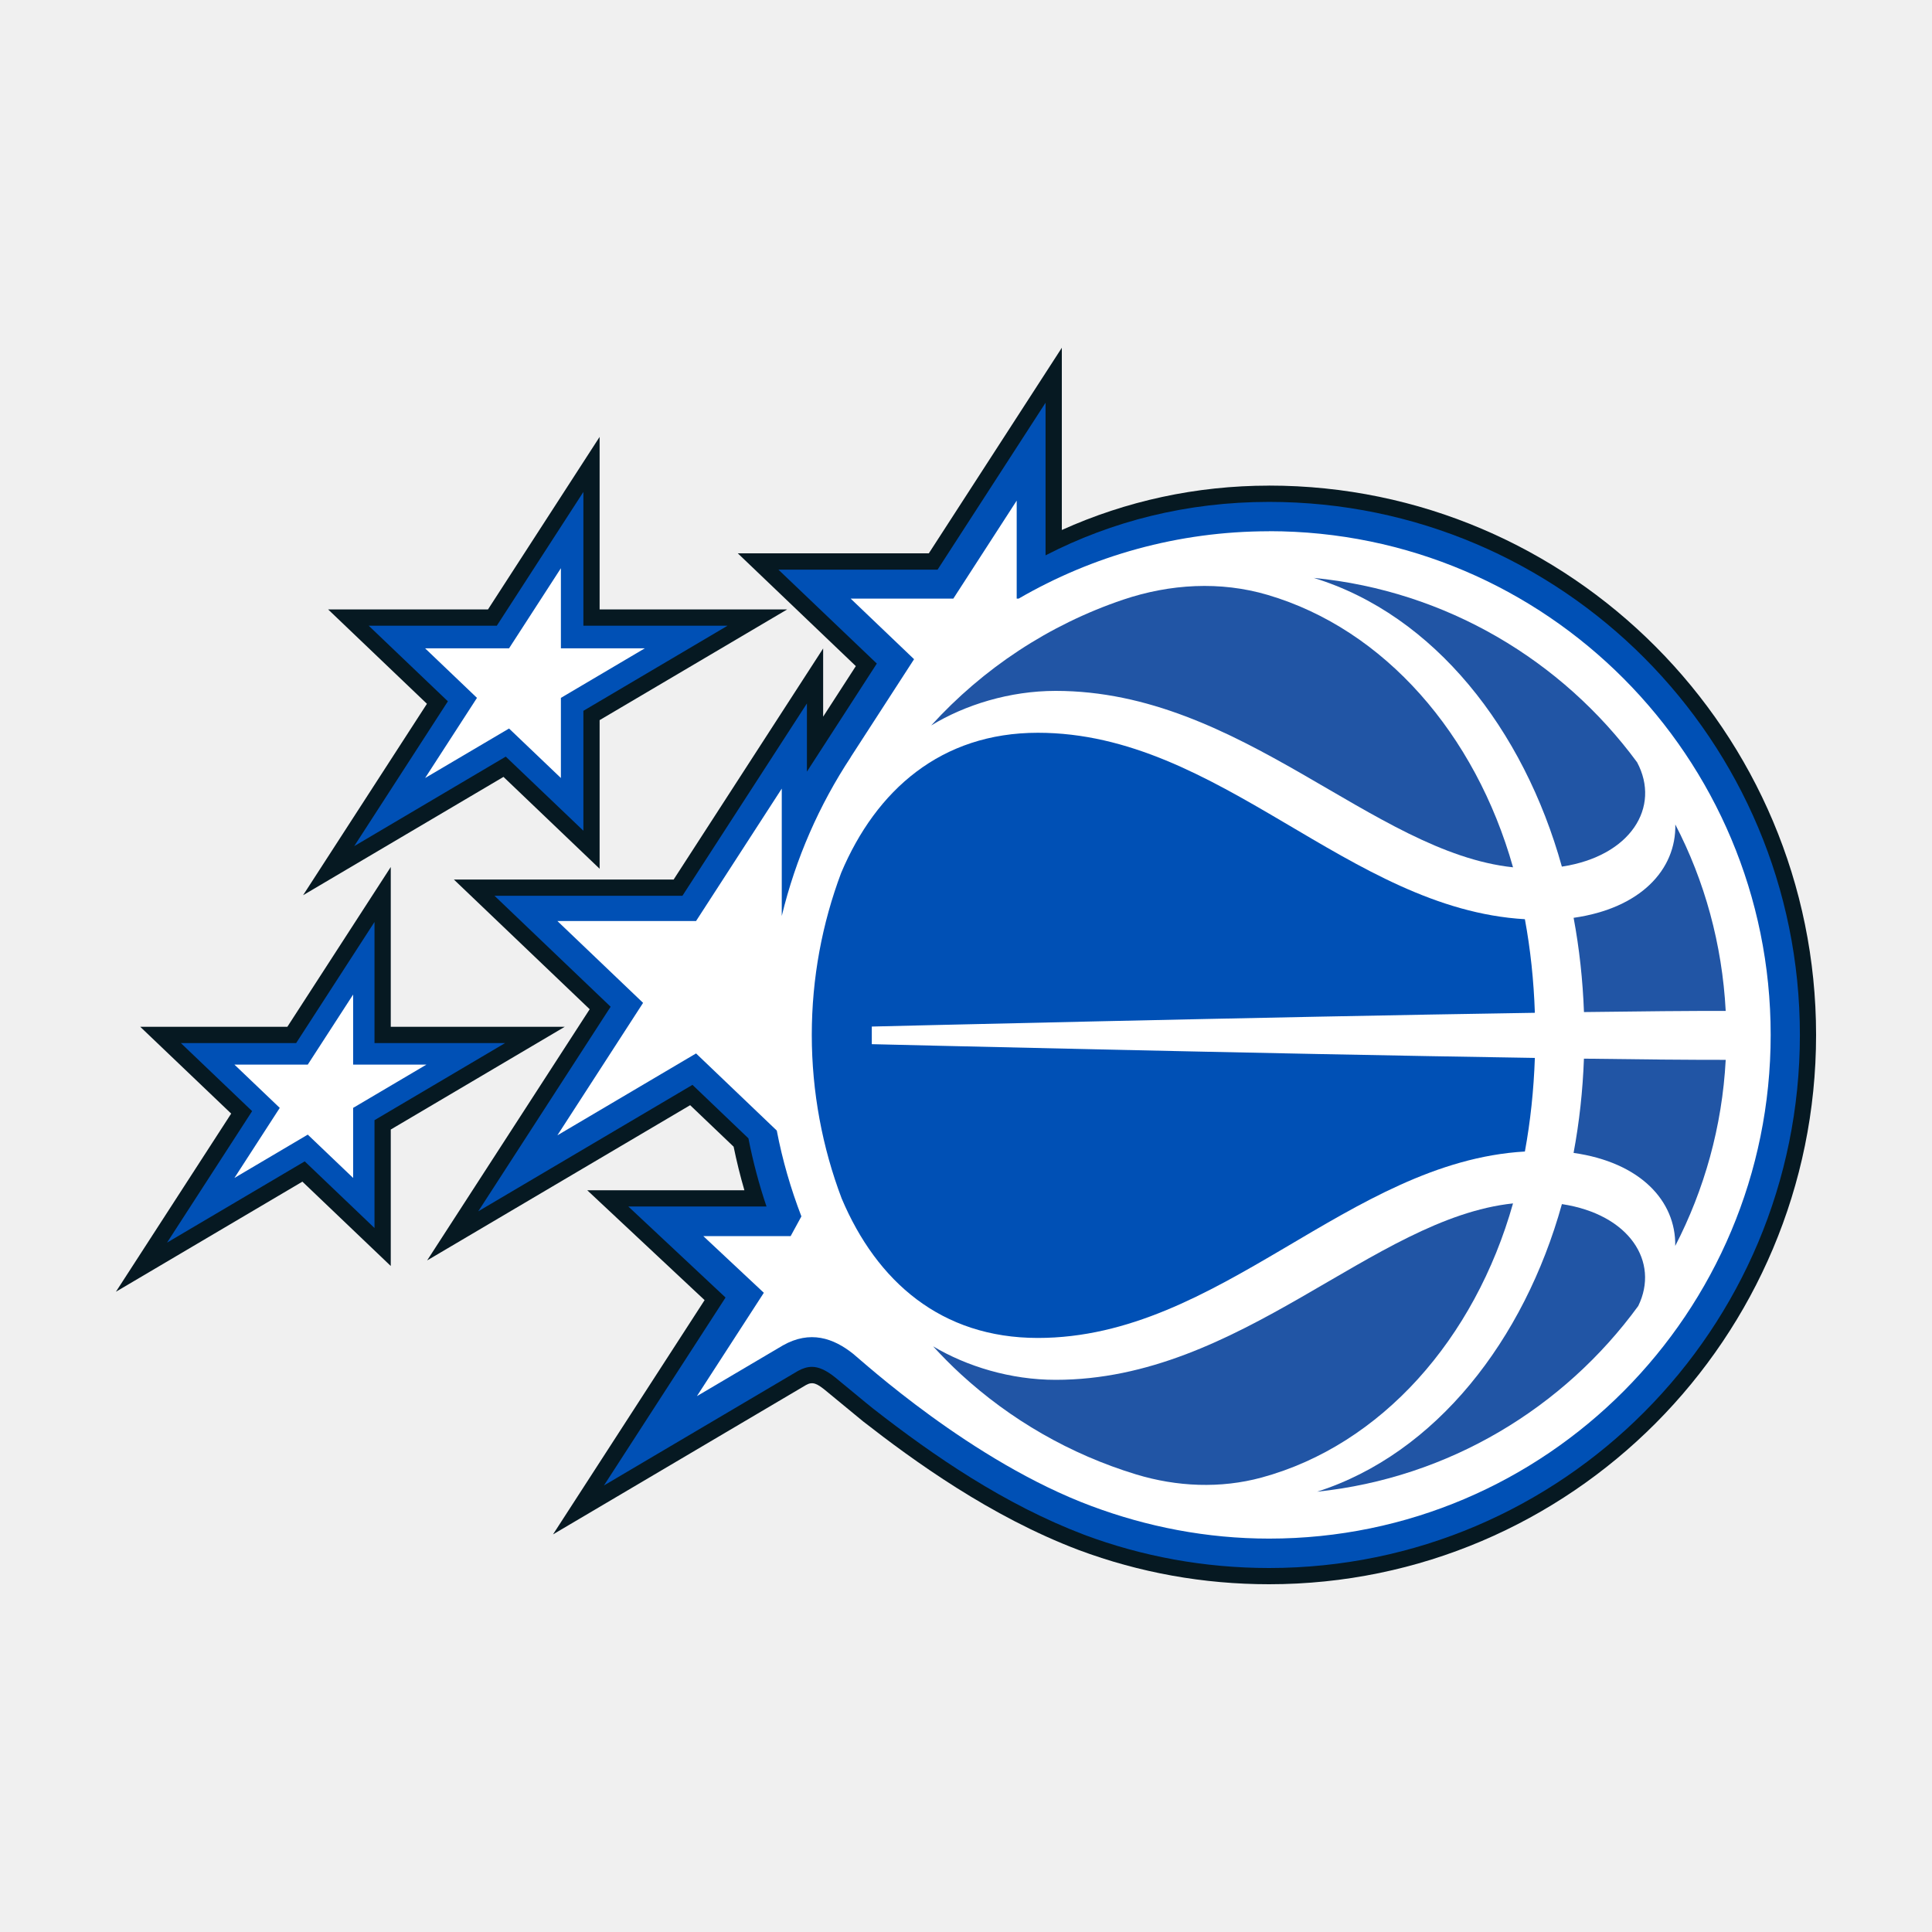
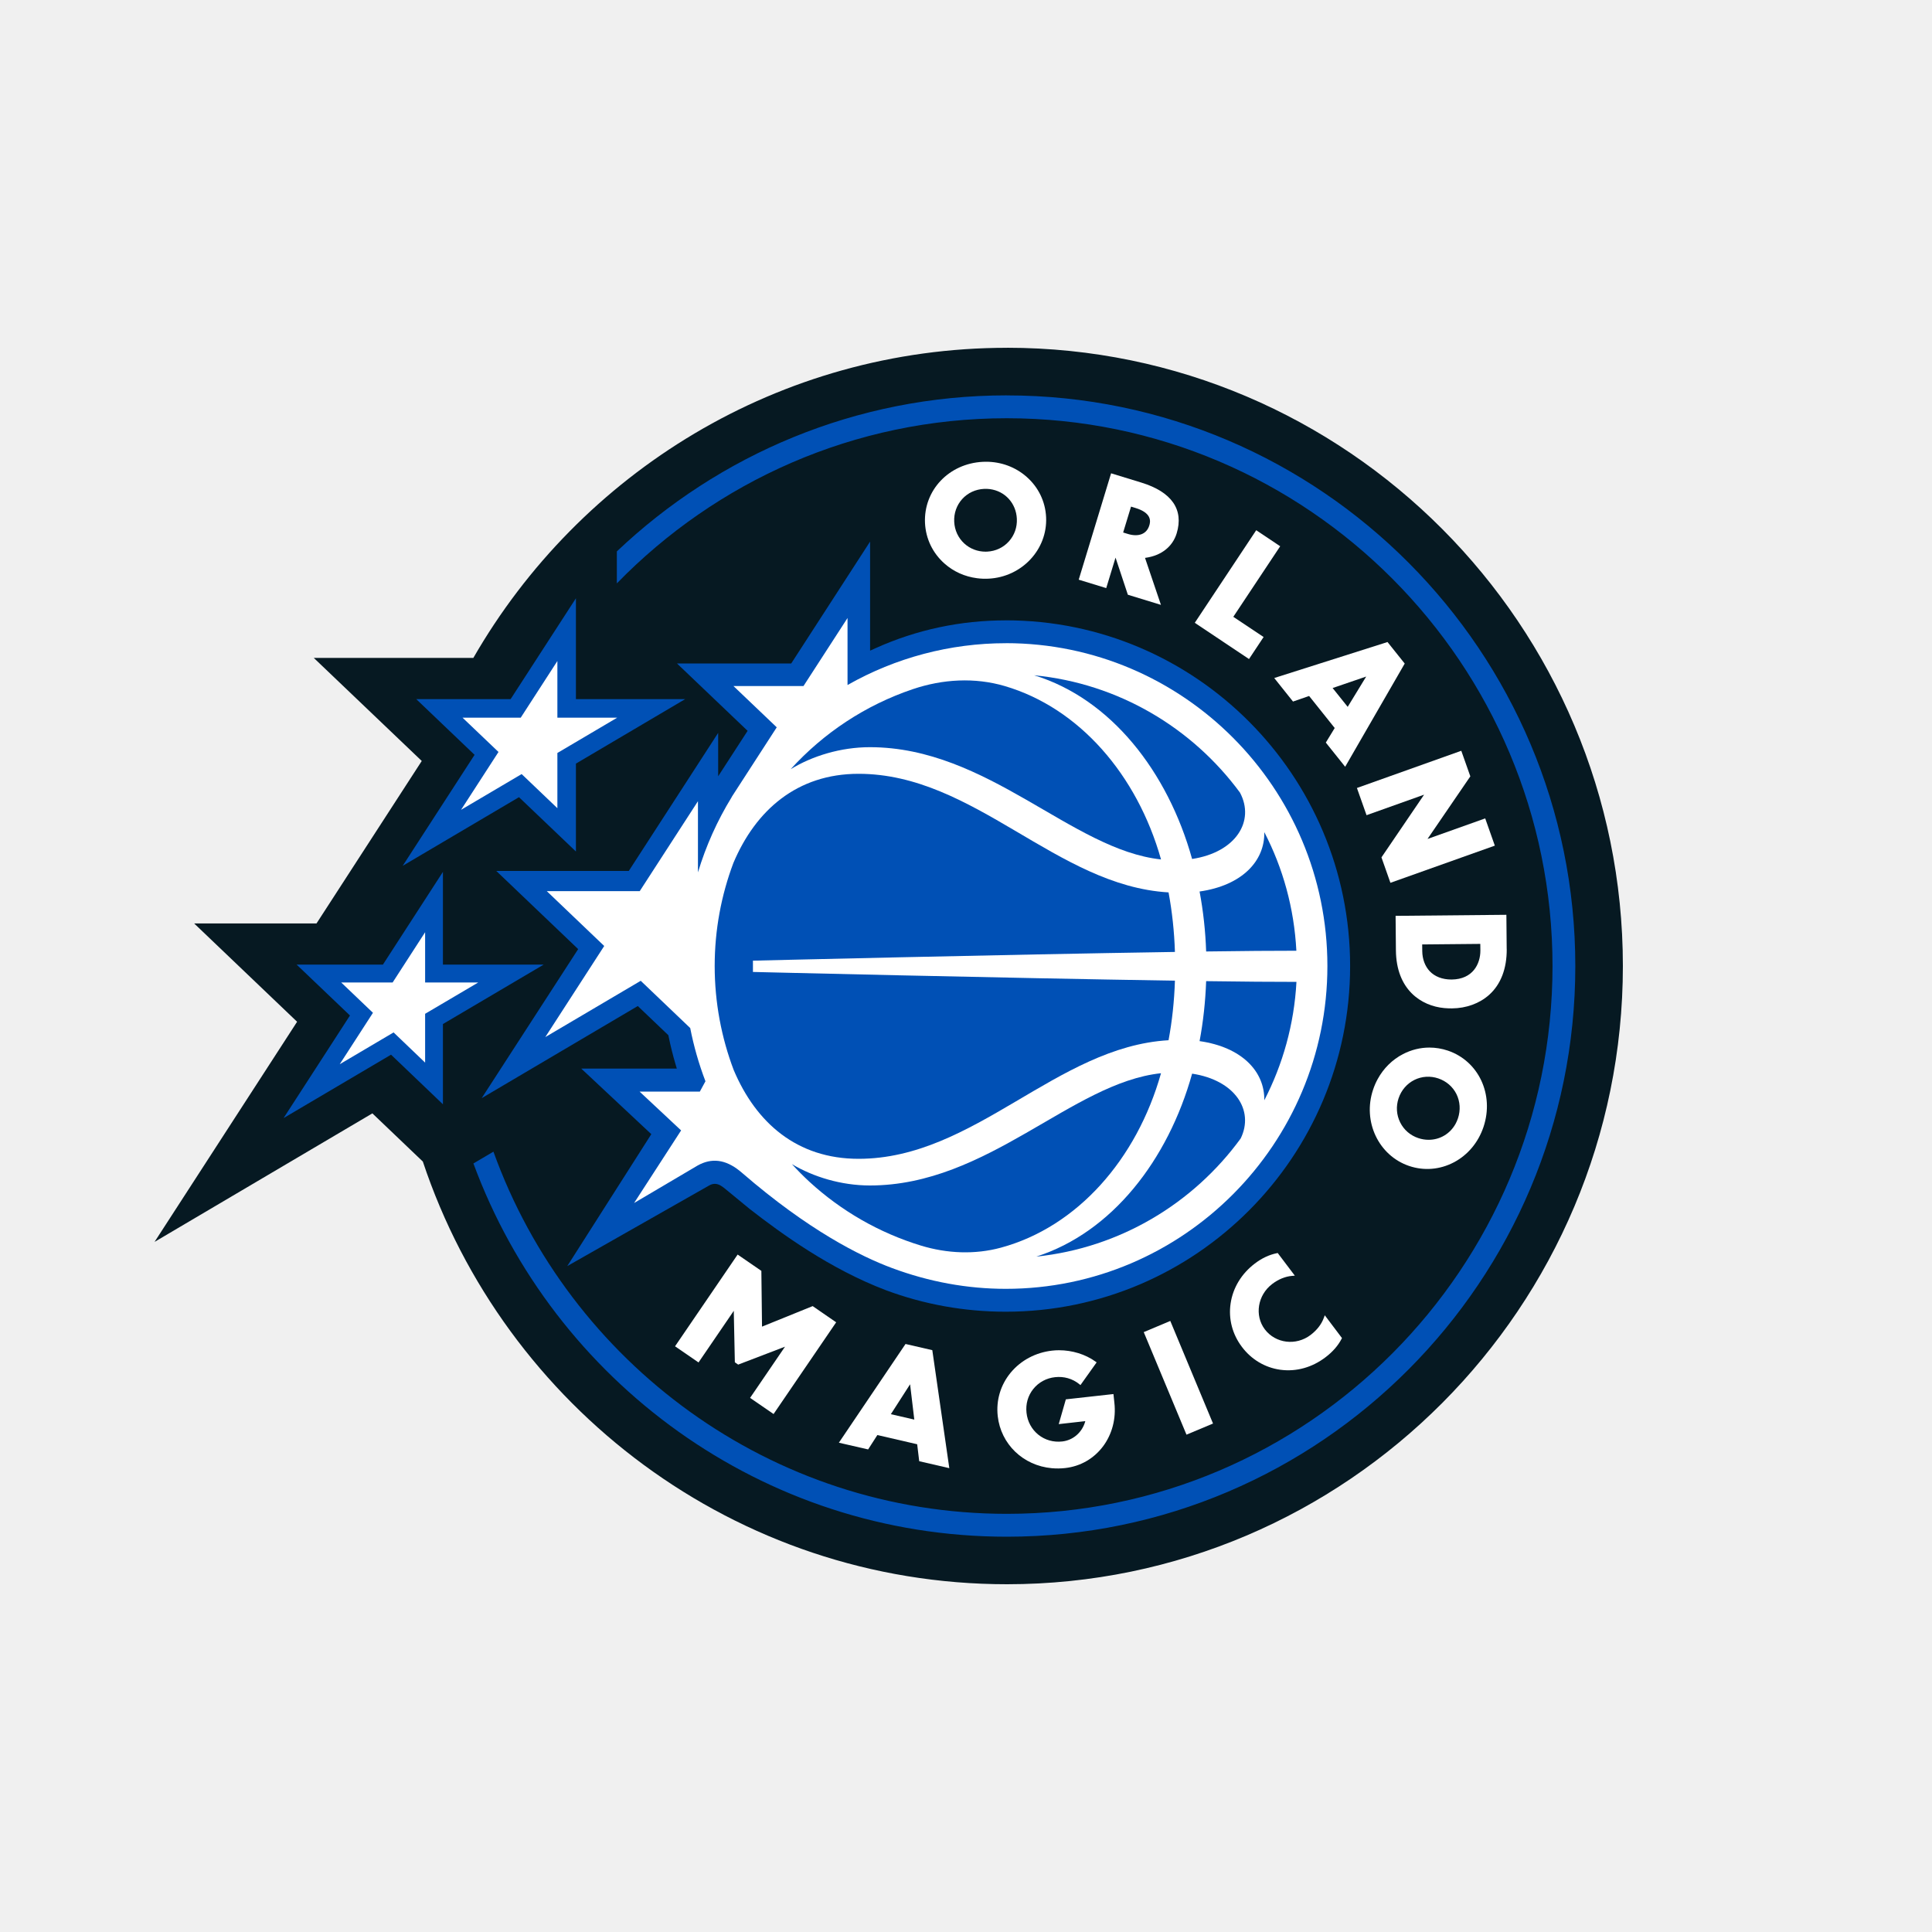
<svg xmlns="http://www.w3.org/2000/svg" width="50" height="50" viewBox="0 0 50 50" fill="none">
-   <path d="M15.518 15.772V11.307L12.629 15.772H8.492L11.049 18.214L7.844 23.168L13.03 20.106L15.518 22.483V18.637L20.372 15.772H15.518Z" fill="#061922" />
-   <path d="M15.098 16.194V12.731L12.857 16.194H9.543L11.591 18.15L9.167 21.898L13.089 19.581L15.098 21.499V18.396L18.828 16.194H15.098Z" fill="#0050B5" />
-   <path d="M14.516 16.779V14.705L13.174 16.779H11.002L12.344 18.061L11.002 20.135L13.174 18.854L14.516 20.135V18.061L16.687 16.779H14.516Z" fill="white" />
-   <path d="M10.113 26.573V22.438L7.437 26.573H3.629L5.983 28.82L3 33.43L7.826 30.581L10.113 32.764V29.232L14.616 26.573H10.113Z" fill="#061922" />
-   <path d="M9.692 26.995V23.861L7.664 26.995H4.681L6.525 28.756L4.323 32.159L7.886 30.056L9.692 31.781V28.99L13.071 26.995H9.692Z" fill="#0050B5" />
-   <path d="M9.139 27.552V25.739L7.965 27.552H6.067L7.24 28.672L6.067 30.485L7.965 29.364L9.139 30.485V28.672L11.036 27.552H9.139Z" fill="white" />
-   <path d="M32.844 12.568C30.954 12.568 29.141 12.967 27.48 13.716V9L24.038 14.32H19.094L22.149 17.239L21.303 18.547V16.782L17.434 22.762H11.746L15.261 26.119L11.054 32.62L17.861 28.602L18.986 29.676C19.064 30.055 19.156 30.431 19.265 30.804H15.198L18.235 33.647L14.312 39.71L20.862 35.843C21.033 35.747 21.148 35.812 21.343 35.967C21.386 36.001 22.265 36.728 22.339 36.787C23.637 37.799 25.626 39.245 27.911 40.112C29.489 40.702 31.148 41 32.844 41C40.65 41 47 34.623 47 26.784C47 18.945 40.65 12.567 32.844 12.567" fill="#061922" />
-   <path d="M32.844 12.989C30.718 12.989 28.774 13.489 27.059 14.372V10.423L24.265 14.742H20.145L22.692 17.173L20.883 19.97V18.205L17.661 23.183H12.798L15.803 26.054L12.377 31.349L17.921 28.076L19.369 29.46C19.488 30.062 19.643 30.652 19.837 31.224H16.261L18.777 33.58L15.63 38.444L20.649 35.481C20.772 35.412 20.895 35.374 21.012 35.374C21.187 35.374 21.381 35.461 21.604 35.639C21.708 35.721 22.465 36.353 22.597 36.455C24.171 37.684 25.998 38.936 28.059 39.72C29.549 40.277 31.162 40.58 32.844 40.58C40.431 40.58 46.581 34.404 46.581 26.784C46.581 19.165 40.431 12.989 32.844 12.989Z" fill="#0050B5" />
-   <path d="M32.844 13.749C30.482 13.749 28.27 14.386 26.363 15.492H26.312V12.956L24.672 15.492H22.015L23.656 17.06L22.015 19.596L22.018 19.595C21.202 20.833 20.591 22.219 20.232 23.705V20.409L18.014 23.836H14.425L16.643 25.954L14.425 29.382L18.014 27.263L20.103 29.259C20.25 30.026 20.466 30.768 20.74 31.48L20.462 31.99H18.201C18.201 31.99 19.57 33.272 19.768 33.457L18.036 36.132L20.263 34.818C20.964 34.423 21.566 34.627 22.08 35.037C22.314 35.224 25.144 37.822 28.253 38.979C29.684 39.513 31.229 39.819 32.845 39.819C40.014 39.819 45.825 33.982 45.825 26.783C45.825 19.584 40.014 13.747 32.845 13.747" fill="white" />
-   <path d="M24.099 18.775C24.974 18.241 26.13 17.88 27.32 17.88C32.12 17.88 35.527 22.06 39.157 22.446C38.185 19 35.831 16.287 32.807 15.396C31.581 15.034 30.279 15.111 29.068 15.519C27.143 16.169 25.439 17.302 24.099 18.775Z" fill="#2155A5" />
-   <path d="M33.999 14.956C37.121 15.912 39.434 18.88 40.421 22.428C42.202 22.158 42.986 20.888 42.368 19.728C40.427 17.091 37.428 15.289 33.999 14.956Z" fill="#2155A5" />
-   <path d="M22.563 26.567C22.563 26.567 32.726 26.319 39.722 26.211C39.694 25.377 39.608 24.567 39.464 23.789C34.898 23.523 31.575 18.964 26.86 18.964C24.357 18.964 22.675 20.444 21.769 22.59C21.279 23.895 21.009 25.308 21.009 26.784C21.009 28.261 21.284 29.703 21.783 31.018C22.69 33.163 24.356 34.626 26.859 34.626C31.574 34.626 34.897 30.067 39.464 29.801C39.607 29.023 39.693 28.214 39.722 27.379C32.725 27.271 22.562 27.023 22.562 27.023V26.566L22.563 26.567Z" fill="#0050B5" />
-   <path d="M40.725 23.753C40.874 24.549 40.962 25.365 40.993 26.192C42.473 26.172 43.743 26.161 44.661 26.162C44.569 24.428 44.114 22.795 43.357 21.338C43.381 22.511 42.451 23.508 40.725 23.753" fill="#2155A5" />
-   <path d="M39.157 31.144C35.527 31.53 32.12 35.71 27.32 35.71C26.152 35.71 25.018 35.361 24.149 34.843C24.378 35.093 24.616 35.334 24.865 35.563C26.149 36.742 27.694 37.637 29.401 38.157C30.456 38.478 31.585 38.528 32.649 38.239C35.748 37.397 38.168 34.65 39.157 31.143" fill="#2155A5" />
-   <path d="M42.398 33.798C42.954 32.656 42.17 31.427 40.422 31.162C39.444 34.678 37.163 37.62 34.087 38.605C37.497 38.248 40.475 36.435 42.398 33.798Z" fill="#2155A5" />
-   <path d="M44.66 27.429C43.742 27.43 42.472 27.419 40.992 27.398C40.962 28.225 40.873 29.041 40.724 29.837C42.446 30.082 43.375 31.075 43.355 32.244C44.106 30.789 44.569 29.16 44.661 27.432C44.661 27.431 44.66 27.43 44.659 27.429" fill="#2155A5" />
+   <path d="M26.061 9.001C20.163 9.001 15.007 12.235 12.25 17.027H8.121L10.915 19.694L8.191 23.899H5.025L7.689 26.443L4 32.14L9.637 28.814L10.943 30.061C13.058 36.41 19.034 41 26.061 41C34.849 41 42 33.822 42 25C42 16.178 34.849 9 26.061 9" fill="#061922" />
+   <path d="M14.905 18.093V15.483L13.215 18.093H10.772L12.282 19.535L10.422 22.407L13.431 20.631L14.905 22.037V19.762L17.733 18.093H14.905Z" fill="#0050B5" />
+   <path d="M11.463 24.964V22.564L9.91 24.964H7.677L9.057 26.281L7.339 28.936L10.12 27.295L11.463 28.579V26.502L14.07 24.964H11.463Z" fill="#0050B5" />
+   <path d="M26.029 16.055C24.852 16.055 23.716 16.298 22.655 16.777L22.518 16.839V14.016L20.477 17.17H17.52L19.348 18.914L18.586 20.09V18.967L16.273 22.54H12.844L14.963 24.563L12.466 28.42L16.506 26.036L17.297 26.791L17.303 26.82C17.355 27.074 17.413 27.306 17.479 27.53L17.516 27.655H15.043L16.856 29.352L14.681 32.766L18.353 30.68C18.406 30.65 18.454 30.638 18.499 30.638C18.608 30.638 18.695 30.708 18.768 30.767C18.779 30.775 18.87 30.851 18.981 30.942C19.154 31.084 19.373 31.265 19.402 31.288C20.223 31.927 21.481 32.841 22.923 33.389C23.915 33.759 24.96 33.947 26.028 33.947C30.943 33.947 34.941 29.934 34.941 25.001C34.941 20.068 30.943 16.054 26.028 16.054" fill="#0050B5" />
+   <path d="M14.425 19.487L15.972 18.574H14.425V17.107L13.476 18.574H11.971L12.901 19.461L11.932 20.958L13.5 20.033L14.425 20.916V19.487Z" fill="white" />
+   <path d="M11.002 24.126L10.161 25.427H8.831L9.652 26.211L8.792 27.542L10.186 26.719L11.002 27.5V26.237L12.376 25.427H11.002V24.126Z" fill="white" />
+   <path d="M26.029 16.646C24.595 16.646 23.18 17.02 21.934 17.728V15.994L20.794 17.755H18.982L20.102 18.823L18.935 20.627L18.939 20.625C18.563 21.237 18.27 21.891 18.063 22.577V20.735L16.556 23.063H14.151L15.637 24.482L14.112 26.84L16.582 25.383L17.863 26.606C17.953 27.069 18.085 27.533 18.257 27.983L18.112 28.25H16.552L17.627 29.255L16.41 31.134L18.052 30.165C18.415 29.961 18.771 30.005 19.139 30.299C19.153 30.309 19.179 30.332 19.218 30.365C20.919 31.834 22.26 32.51 23.086 32.817C24.044 33.174 25.035 33.355 26.03 33.355C30.62 33.355 34.353 29.607 34.353 25C34.353 20.393 30.62 16.645 26.03 16.645" fill="white" />
+   <path d="M30.047 22.241C29.428 20.049 27.93 18.323 26.006 17.756C25.225 17.526 24.396 17.575 23.625 17.835C22.4 18.248 21.315 18.968 20.463 19.906C21.02 19.566 21.756 19.337 22.513 19.337C25.568 19.337 27.737 21.996 30.047 22.242" fill="#0050B5" />
+   <path d="M30.852 22.23C31.985 22.058 32.484 21.249 32.09 20.512C30.855 18.835 28.946 17.688 26.764 17.476C28.75 18.084 30.223 19.972 30.851 22.229" fill="#0050B5" />
+   <path d="M30.242 26.921C30.334 26.426 30.39 25.911 30.407 25.38C25.954 25.311 19.486 25.154 19.486 25.154V24.862C19.486 24.862 25.954 24.705 30.407 24.636C30.39 24.105 30.334 23.59 30.242 23.095C27.336 22.926 25.221 20.026 22.22 20.026C20.627 20.026 19.557 20.968 18.98 22.333C18.668 23.163 18.496 24.062 18.496 25.001C18.496 25.941 18.671 26.858 18.989 27.694C19.566 29.059 20.626 29.99 22.22 29.99C25.221 29.99 27.336 27.089 30.242 26.921Z" fill="#0050B5" />
+   <path d="M31.215 24.624C32.158 24.611 32.966 24.604 33.55 24.605C33.492 23.502 33.202 22.463 32.72 21.536C32.736 22.282 32.144 22.916 31.045 23.072C31.14 23.578 31.197 24.097 31.215 24.624Z" fill="#0050B5" />
+   <path d="M30.047 27.775C27.736 28.02 25.568 30.68 22.513 30.68C21.77 30.68 21.048 30.457 20.495 30.128C20.641 30.287 20.792 30.441 20.951 30.587C21.768 31.336 22.751 31.906 23.838 32.237C24.509 32.441 25.228 32.473 25.905 32.289C27.877 31.753 29.418 30.006 30.047 27.775" fill="#0050B5" />
+   <path d="M30.852 27.786C30.229 30.022 28.778 31.894 26.819 32.521C28.99 32.294 30.886 31.141 32.109 29.463C32.464 28.736 31.964 27.954 30.851 27.786" fill="#0050B5" />
+   <path d="M33.55 25.411C32.966 25.412 32.158 25.405 31.215 25.392C31.196 25.918 31.14 26.438 31.045 26.944C32.141 27.1 32.733 27.732 32.72 28.475C33.198 27.55 33.492 26.513 33.552 25.413C33.552 25.413 33.551 25.412 33.55 25.411Z" fill="#0050B5" />
+   <path d="M21.032 33.802L19.721 34.333L19.704 32.89L19.09 32.468L17.47 34.842L18.078 35.26L18.991 33.923L18.991 33.978L19.018 35.256L19.104 35.316L20.316 34.852L20.284 34.899L19.412 36.177L20.02 36.595L21.64 34.221L21.032 33.802Z" fill="white" />
+   <path d="M28.544 37.435C28.781 37.119 28.887 36.717 28.84 36.304L28.816 36.078L27.584 36.215L27.4 36.856L28.087 36.779L28.08 36.805C27.997 37.078 27.767 37.274 27.491 37.305C27.263 37.331 27.043 37.268 26.871 37.129C26.699 36.99 26.59 36.788 26.566 36.562C26.541 36.337 26.603 36.119 26.741 35.947C26.88 35.774 27.08 35.665 27.306 35.641C27.532 35.616 27.754 35.678 27.929 35.819L27.962 35.846L28.381 35.258L28.348 35.235C28.088 35.048 27.747 34.944 27.408 34.944C27.349 34.944 27.29 34.947 27.23 34.954C26.803 35.002 26.423 35.204 26.158 35.522C25.895 35.84 25.776 36.239 25.821 36.647C25.901 37.374 26.478 37.93 27.222 37.997C27.336 38.007 27.451 38.006 27.567 37.993C27.959 37.949 28.305 37.751 28.544 37.435" fill="white" />
+   <path d="M30.287 34.186L29.6 34.475L30.706 37.129L31.393 36.841L30.287 34.186Z" fill="white" />
+   <path d="M34.259 34.109C34.2 34.272 34.082 34.423 33.919 34.548C33.542 34.835 33.011 34.77 32.733 34.403C32.462 34.043 32.547 33.517 32.924 33.23C33.087 33.106 33.265 33.034 33.438 33.02L33.51 33.014L33.067 32.428L33.043 32.433C32.846 32.473 32.654 32.563 32.474 32.701C32.129 32.963 31.907 33.33 31.848 33.734C31.789 34.132 31.893 34.531 32.141 34.858C32.385 35.183 32.736 35.392 33.127 35.448C33.133 35.449 33.138 35.449 33.143 35.45C33.55 35.504 33.96 35.388 34.305 35.125C34.49 34.985 34.629 34.825 34.719 34.651L34.73 34.629L34.285 34.039L34.26 34.108L34.259 34.109Z" fill="white" />
+   <path d="M38.393 29.165C38.673 28.327 38.267 27.459 37.468 27.189C37.312 27.137 37.152 27.111 36.993 27.111C36.758 27.111 36.526 27.168 36.309 27.28C36.032 27.424 35.806 27.648 35.654 27.927C35.606 28.014 35.566 28.107 35.535 28.201C35.259 29.023 35.678 29.908 36.468 30.175C36.85 30.304 37.26 30.272 37.622 30.083C37.985 29.893 38.258 29.567 38.393 29.165M36.973 29.498C36.885 29.498 36.795 29.484 36.706 29.454C36.499 29.385 36.333 29.241 36.237 29.049C36.14 28.855 36.125 28.633 36.195 28.424C36.266 28.213 36.412 28.044 36.605 27.948C36.797 27.853 37.017 27.84 37.222 27.909C37.43 27.979 37.597 28.123 37.693 28.315C37.788 28.508 37.802 28.731 37.732 28.942C37.716 28.989 37.696 29.035 37.673 29.079C37.528 29.346 37.261 29.498 36.974 29.498" fill="white" />
+   <path d="M27.073 13.385C27.054 12.98 26.874 12.609 26.568 12.34C26.28 12.087 25.91 11.95 25.519 11.95C25.492 11.95 25.464 11.951 25.436 11.952C24.557 11.995 23.9 12.69 23.939 13.536C23.959 13.944 24.139 14.316 24.445 14.586C24.678 14.793 24.968 14.923 25.284 14.964C25.382 14.977 25.481 14.981 25.581 14.976C26.443 14.935 27.113 14.221 27.073 13.385M26.111 14.01C25.967 14.171 25.766 14.265 25.547 14.276C25.533 14.277 25.52 14.277 25.506 14.277C25.299 14.277 25.105 14.202 24.956 14.066C24.798 13.921 24.705 13.721 24.695 13.503C24.684 13.283 24.758 13.075 24.901 12.916C25.045 12.756 25.247 12.663 25.469 12.652C25.517 12.649 25.568 12.652 25.617 12.658C26.01 12.709 26.297 13.024 26.316 13.425C26.327 13.643 26.254 13.851 26.111 14.01" fill="white" />
+   <path d="M29.19 15.392L30.045 15.654L29.633 14.438L29.654 14.435C30.056 14.377 30.347 14.147 30.452 13.804C30.64 13.185 30.324 12.731 29.537 12.489L28.755 12.249L27.917 15.002L28.629 15.22L28.87 14.431L29.189 15.392L29.19 15.392ZM29.271 13.111L29.391 13.148C29.567 13.202 29.682 13.277 29.733 13.373C29.783 13.469 29.756 13.56 29.744 13.598C29.71 13.709 29.643 13.785 29.545 13.824C29.498 13.842 29.446 13.851 29.389 13.851C29.328 13.851 29.263 13.841 29.194 13.82L29.067 13.781L29.271 13.111Z" fill="white" />
+   <path d="M32.324 17.056L32.702 16.486L31.918 15.963L31.928 15.948L33.131 14.137L32.511 13.722L30.921 16.118L32.324 17.056Z" fill="white" />
+   <path d="M35.908 16.616L32.977 17.547L33.463 18.156L33.88 18.012L33.888 18.022L34.542 18.841L34.536 18.851L34.312 19.218L34.813 19.844L36.354 17.173L35.909 16.616H35.908ZM34.878 18.293L34.488 17.806L35.357 17.509L34.878 18.294V18.293Z" fill="white" />
+   <path d="M23.435 34.782L21.71 37.337L22.467 37.511L22.706 37.139L23.736 37.377L23.738 37.389L23.789 37.816L24.568 37.996L24.128 34.942L23.434 34.782H23.435ZM23.055 36.599L23.069 36.578L23.553 35.825L23.662 36.739L23.055 36.599Z" fill="white" />
+   <path d="M36.855 20.566L36.825 20.611L35.752 22.189L35.984 22.847L38.686 21.885L38.437 21.18L36.944 21.712L38.052 20.092L37.818 19.43L35.117 20.393L35.366 21.097L36.855 20.566Z" fill="white" />
+   <path d="M38.993 24.559L38.985 23.675L36.118 23.702L36.126 24.593C36.135 25.612 36.778 26.034 37.378 26.089C37.443 26.095 37.512 26.097 37.577 26.097C37.947 26.094 38.288 25.97 38.537 25.748C38.84 25.478 38.998 25.067 38.994 24.559M37.571 25.35H37.563C37.328 25.35 37.133 25.275 37 25.134C36.878 25.004 36.81 24.82 36.808 24.617L36.806 24.442L38.31 24.428L38.312 24.602C38.312 24.944 38.118 25.344 37.57 25.35" fill="white" />
+   <path d="M26.056 10.232C22.152 10.232 18.601 11.77 15.964 14.27V15.098C18.53 12.463 22.105 10.824 26.056 10.824C33.844 10.824 40.179 17.184 40.179 25.001C40.179 32.819 33.844 39.178 26.056 39.178C19.949 39.178 14.735 35.264 12.77 29.805L12.252 30.11C14.328 35.743 19.732 39.77 26.056 39.77C34.169 39.77 40.769 33.145 40.769 25.002C40.769 16.859 34.169 10.233 26.056 10.233" fill="#0050B5" />
</svg>
